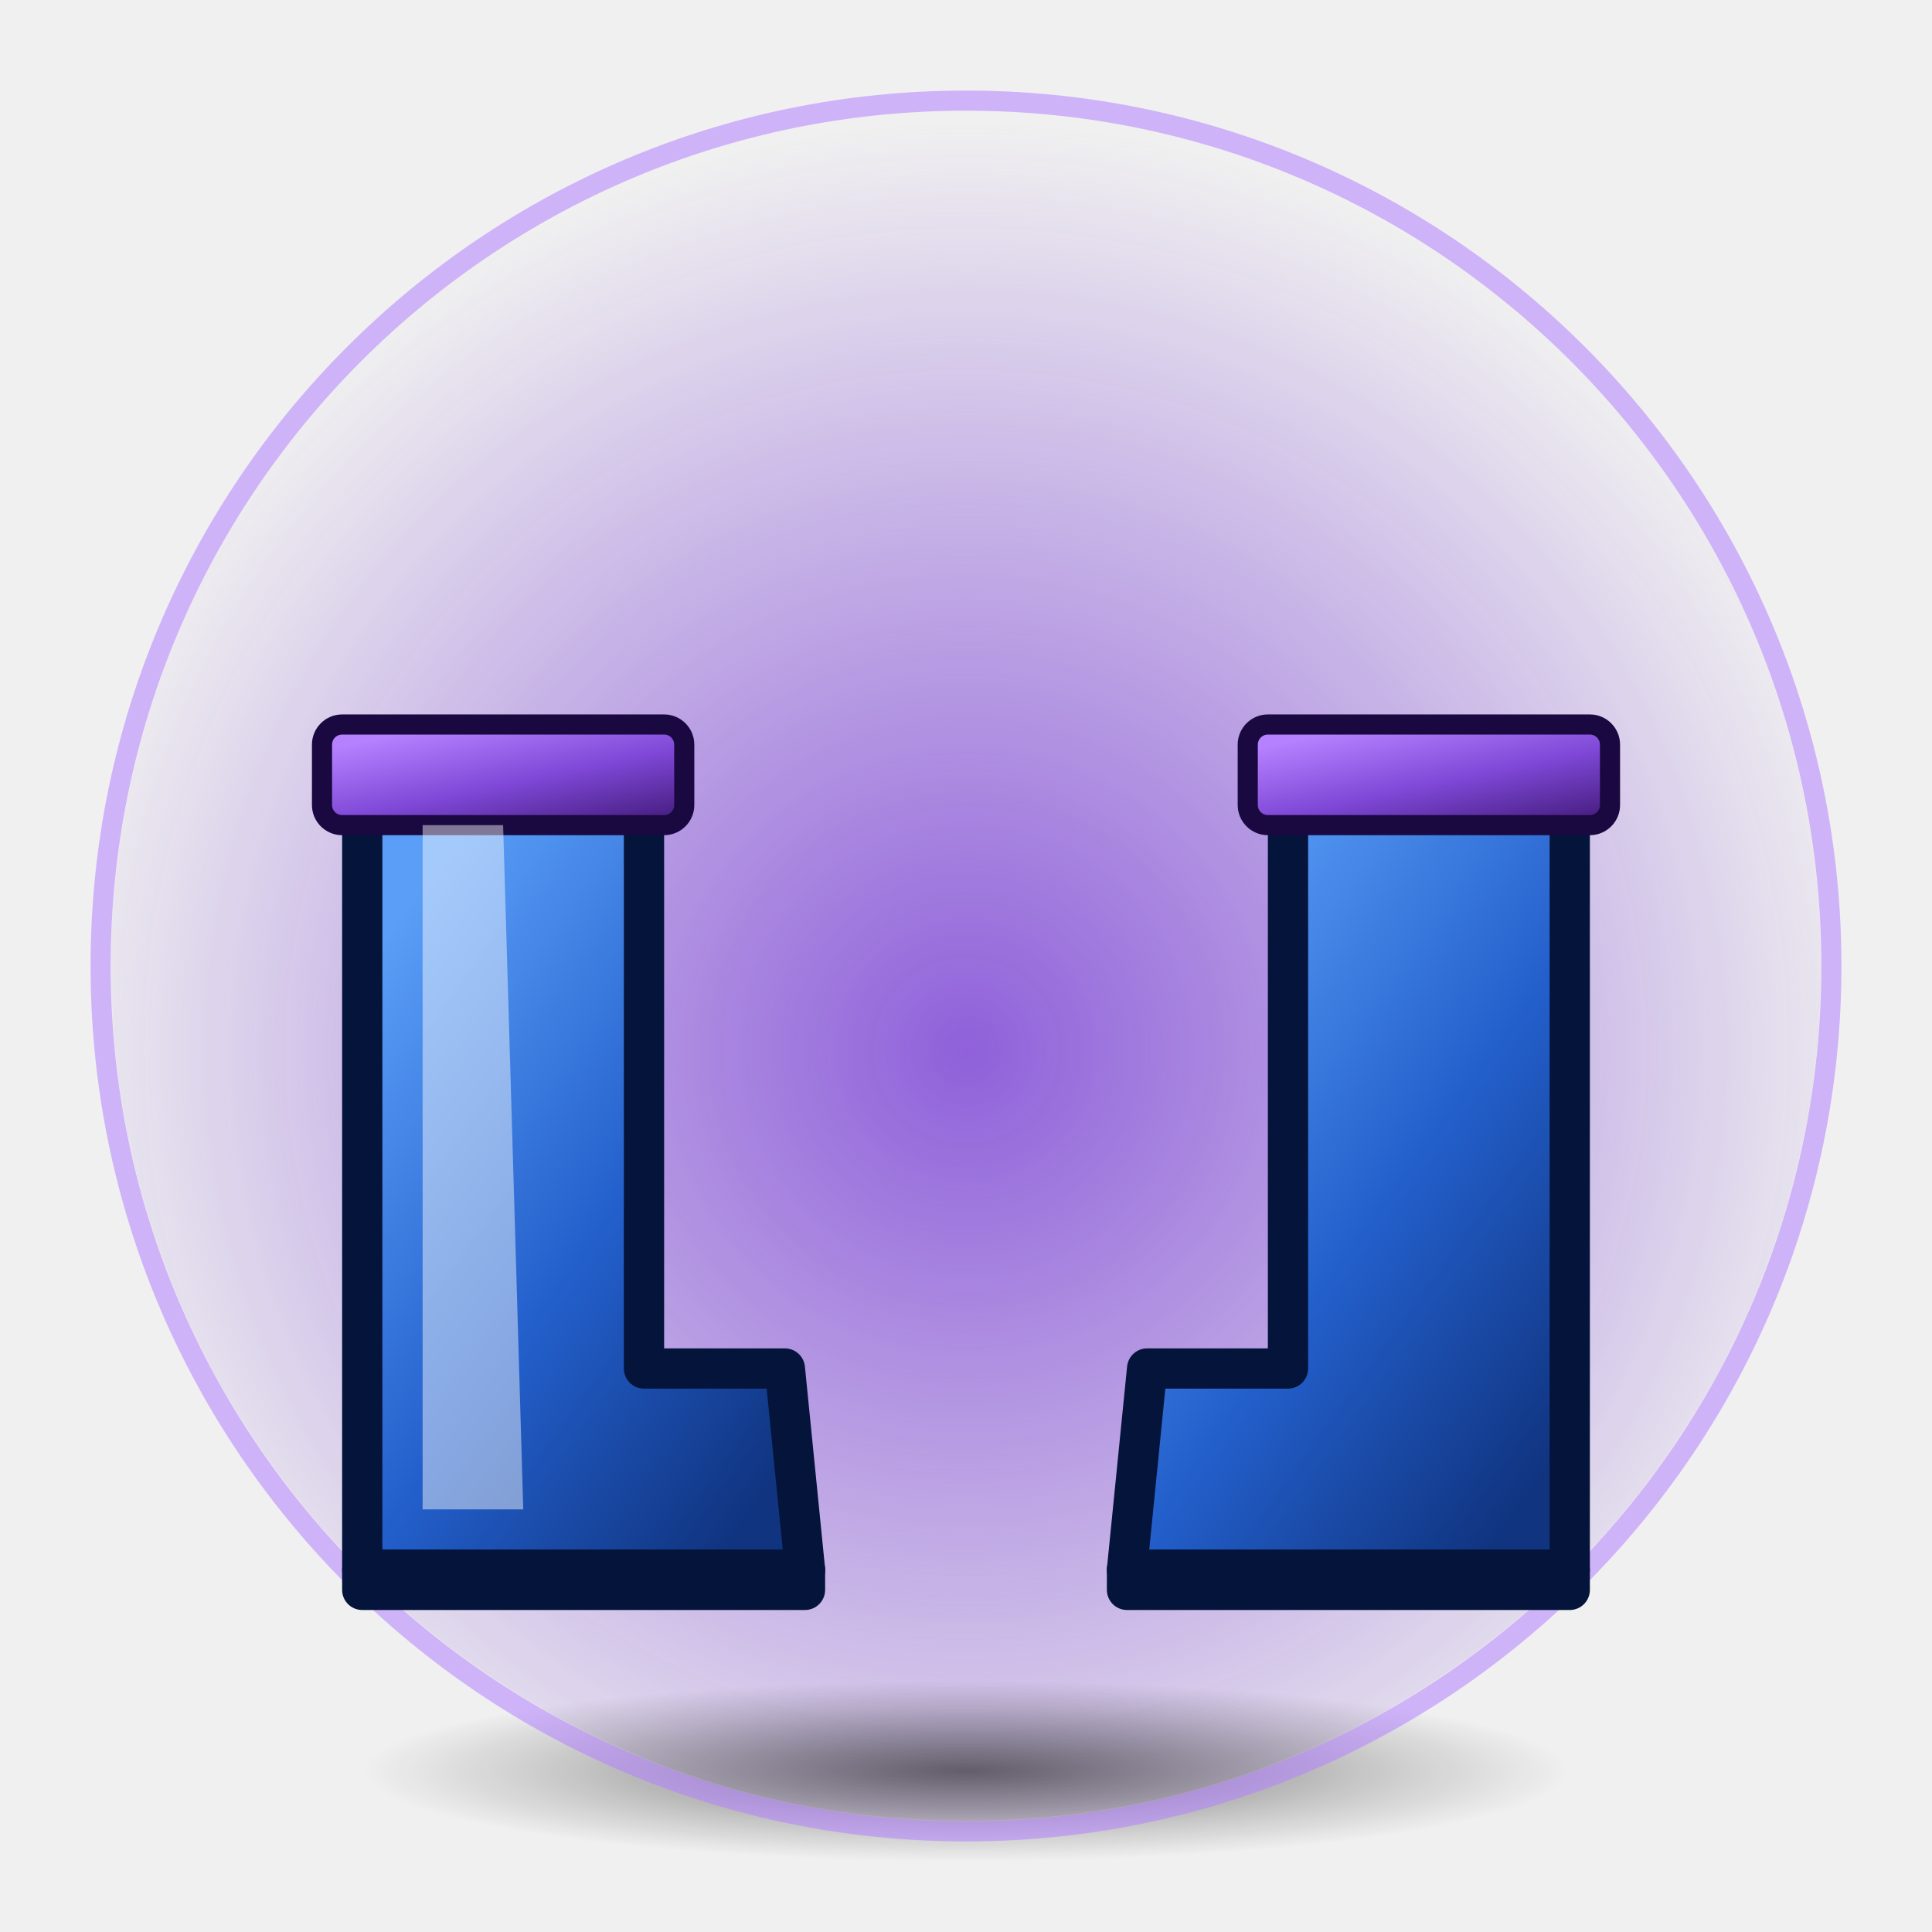
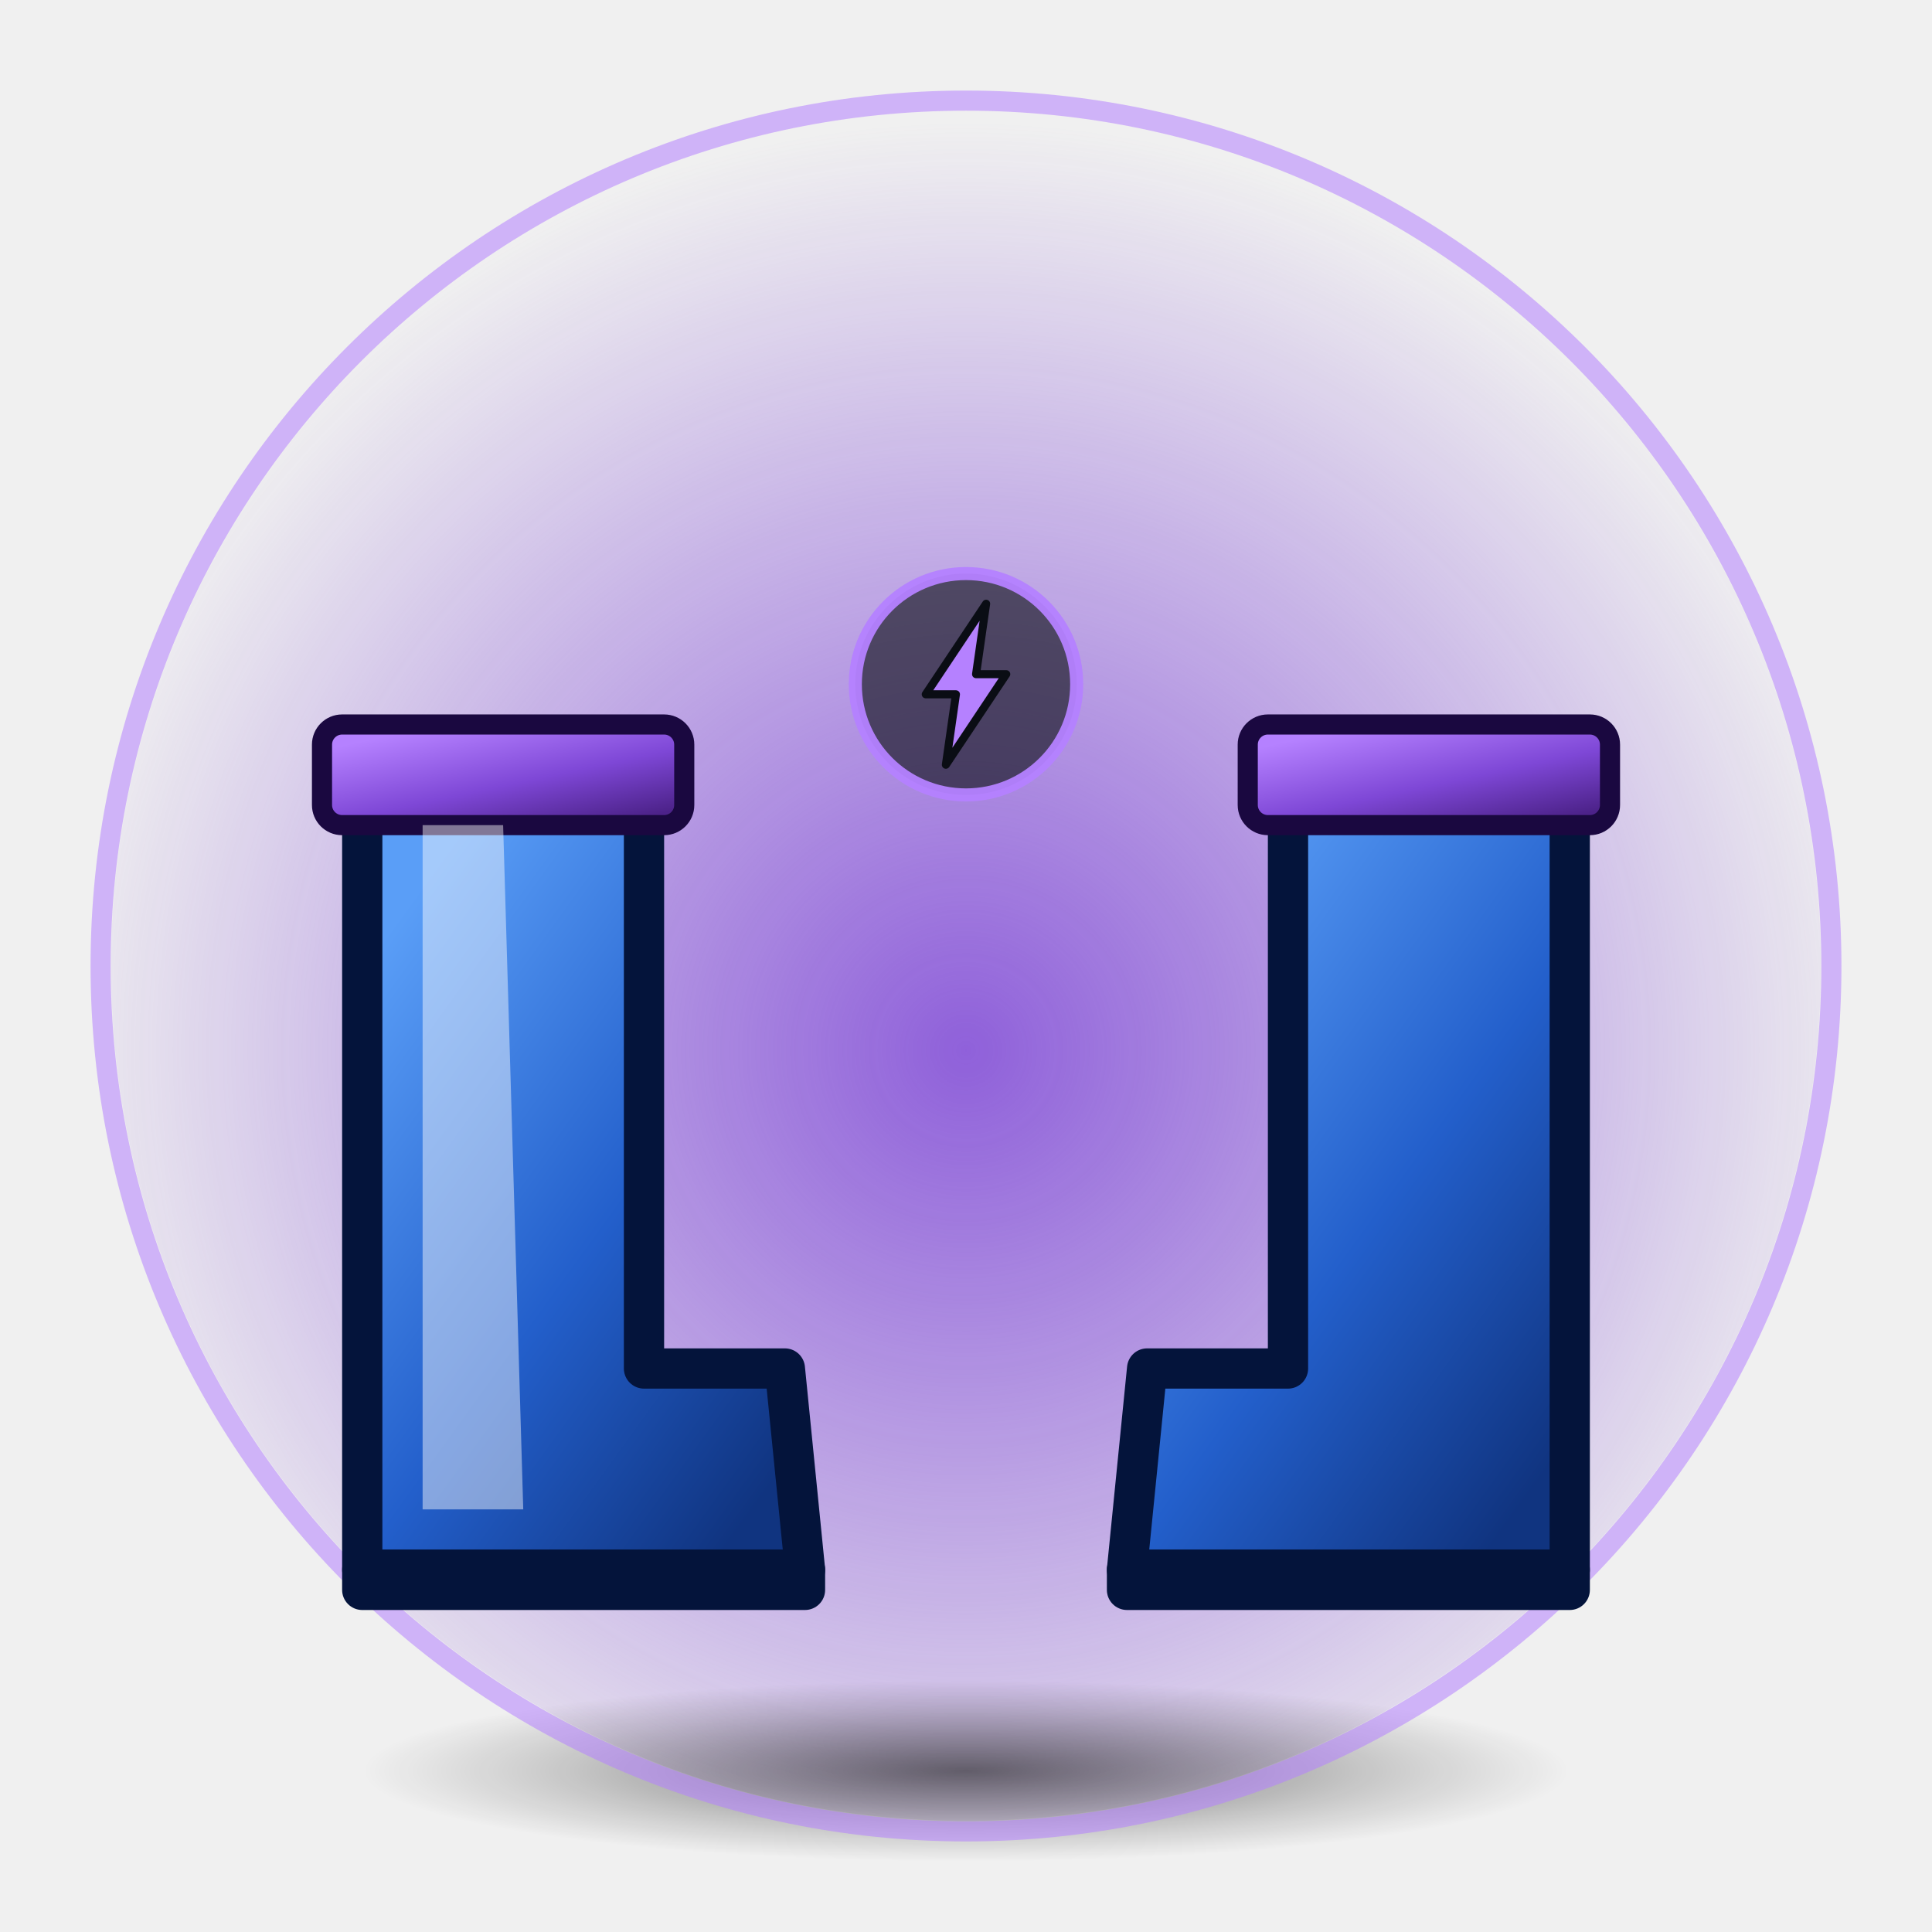
<svg xmlns="http://www.w3.org/2000/svg" viewBox="0 0 192 192" width="192" height="192" shape-rendering="geometricPrecision">
  <defs>
    <filter id="gk-shadow-soft" x="-30%" y="-30%" width="160%" height="160%">
      <feGaussianBlur in="SourceAlpha" stdDeviation="3" />
      <feOffset dx="0" dy="3" result="b" />
      <feComponentTransfer>
        <feFuncA type="linear" slope="0.55" />
      </feComponentTransfer>
      <feMerge>
        <feMergeNode />
        <feMergeNode in="SourceGraphic" />
      </feMerge>
    </filter>
    <filter id="gk-bevel" x="-10%" y="-10%" width="120%" height="120%">
      <feGaussianBlur in="SourceAlpha" stdDeviation="2" result="blur" />
      <feSpecularLighting in="blur" surfaceScale="3" specularConstant="0.6" specularExponent="20" lighting-color="#ffffff" result="spec">
        <feDistantLight azimuth="135" elevation="55" />
      </feSpecularLighting>
      <feComposite in="spec" in2="SourceAlpha" operator="in" result="specMasked" />
      <feComposite in="SourceGraphic" in2="specMasked" operator="arithmetic" k1="0" k2="1" k3="1" k4="0" />
    </filter>
    <linearGradient id="gk-gloss" x1="0" y1="0" x2="0.7" y2="0.9">
      <stop offset="0" stop-color="#FFFFFF" stop-opacity="0.85" />
      <stop offset="0.55" stop-color="#FFFFFF" stop-opacity="0.18" />
      <stop offset="1" stop-color="#FFFFFF" stop-opacity="0" />
    </linearGradient>
    <radialGradient id="gk-contact-shadow" cx="0.5" cy="0.5" r="0.5">
      <stop offset="0" stop-color="#000000" stop-opacity="0.55" />
      <stop offset="0.7" stop-color="#000000" stop-opacity="0.15" />
      <stop offset="1" stop-color="#000000" stop-opacity="0" />
    </radialGradient>
    <linearGradient id="gk-grad-wood" x1="0.2" y1="0.1" x2="0.85" y2="0.95">
      <stop offset="0" stop-color="#C99560" />
      <stop offset="0.55" stop-color="#A06A36" />
      <stop offset="1" stop-color="#6E4621" />
    </linearGradient>
    <radialGradient id="gk-rgrad-wood" cx="0.35" cy="0.25" r="0.85">
      <stop offset="0" stop-color="#C99560" />
      <stop offset="0.55" stop-color="#A06A36" />
      <stop offset="1" stop-color="#6E4621" />
    </radialGradient>
    <linearGradient id="gk-grad-stone" x1="0.2" y1="0.1" x2="0.85" y2="0.95">
      <stop offset="0" stop-color="#C9CCD4" />
      <stop offset="0.55" stop-color="#9298A4" />
      <stop offset="1" stop-color="#5E6471" />
    </linearGradient>
    <radialGradient id="gk-rgrad-stone" cx="0.35" cy="0.25" r="0.85">
      <stop offset="0" stop-color="#C9CCD4" />
      <stop offset="0.55" stop-color="#9298A4" />
      <stop offset="1" stop-color="#5E6471" />
    </radialGradient>
    <linearGradient id="gk-grad-brick" x1="0.2" y1="0.1" x2="0.85" y2="0.95">
      <stop offset="0" stop-color="#CE684D" />
      <stop offset="0.55" stop-color="#9C4231" />
      <stop offset="1" stop-color="#6A2618" />
    </linearGradient>
    <radialGradient id="gk-rgrad-brick" cx="0.35" cy="0.25" r="0.85">
      <stop offset="0" stop-color="#CE684D" />
      <stop offset="0.55" stop-color="#9C4231" />
      <stop offset="1" stop-color="#6A2618" />
    </radialGradient>
    <linearGradient id="gk-grad-thatch" x1="0.2" y1="0.1" x2="0.85" y2="0.95">
      <stop offset="0" stop-color="#E3B563" />
      <stop offset="0.55" stop-color="#B0832F" />
      <stop offset="1" stop-color="#79581B" />
    </linearGradient>
    <radialGradient id="gk-rgrad-thatch" cx="0.35" cy="0.25" r="0.85">
      <stop offset="0" stop-color="#E3B563" />
      <stop offset="0.55" stop-color="#B0832F" />
      <stop offset="1" stop-color="#79581B" />
    </radialGradient>
    <linearGradient id="gk-grad-steel" x1="0.2" y1="0.1" x2="0.85" y2="0.95">
      <stop offset="0" stop-color="#A0B0BE" />
      <stop offset="0.55" stop-color="#6F8190" />
      <stop offset="1" stop-color="#3F4D5A" />
    </linearGradient>
    <radialGradient id="gk-rgrad-steel" cx="0.35" cy="0.25" r="0.85">
      <stop offset="0" stop-color="#A0B0BE" />
      <stop offset="0.55" stop-color="#6F8190" />
      <stop offset="1" stop-color="#3F4D5A" />
    </radialGradient>
    <linearGradient id="gk-grad-iron" x1="0.2" y1="0.1" x2="0.85" y2="0.95">
      <stop offset="0" stop-color="#6B7080" />
      <stop offset="0.55" stop-color="#43485A" />
      <stop offset="1" stop-color="#21253A" />
    </linearGradient>
    <radialGradient id="gk-rgrad-iron" cx="0.35" cy="0.25" r="0.85">
      <stop offset="0" stop-color="#6B7080" />
      <stop offset="0.55" stop-color="#43485A" />
      <stop offset="1" stop-color="#21253A" />
    </radialGradient>
    <linearGradient id="gk-grad-copper" x1="0.2" y1="0.1" x2="0.85" y2="0.95">
      <stop offset="0" stop-color="#E2A172" />
      <stop offset="0.55" stop-color="#B36839" />
      <stop offset="1" stop-color="#7A3F1B" />
    </linearGradient>
    <radialGradient id="gk-rgrad-copper" cx="0.35" cy="0.25" r="0.85">
      <stop offset="0" stop-color="#E2A172" />
      <stop offset="0.55" stop-color="#B36839" />
      <stop offset="1" stop-color="#7A3F1B" />
    </radialGradient>
    <linearGradient id="gk-grad-gold" x1="0.2" y1="0.1" x2="0.85" y2="0.95">
      <stop offset="0" stop-color="#FFD970" />
      <stop offset="0.55" stop-color="#E5AC1F" />
      <stop offset="1" stop-color="#9F7505" />
    </linearGradient>
    <radialGradient id="gk-rgrad-gold" cx="0.35" cy="0.25" r="0.85">
      <stop offset="0" stop-color="#FFD970" />
      <stop offset="0.55" stop-color="#E5AC1F" />
      <stop offset="1" stop-color="#9F7505" />
    </radialGradient>
    <linearGradient id="gk-grad-ruby" x1="0.2" y1="0.1" x2="0.85" y2="0.95">
      <stop offset="0" stop-color="#FF7A8C" />
      <stop offset="0.55" stop-color="#D62E48" />
      <stop offset="1" stop-color="#8C1428" />
    </linearGradient>
    <radialGradient id="gk-rgrad-ruby" cx="0.35" cy="0.25" r="0.85">
      <stop offset="0" stop-color="#FF7A8C" />
      <stop offset="0.55" stop-color="#D62E48" />
      <stop offset="1" stop-color="#8C1428" />
    </radialGradient>
    <linearGradient id="gk-grad-emerald" x1="0.2" y1="0.1" x2="0.85" y2="0.95">
      <stop offset="0" stop-color="#5BDD96" />
      <stop offset="0.55" stop-color="#1FA561" />
      <stop offset="1" stop-color="#0E6C3D" />
    </linearGradient>
    <radialGradient id="gk-rgrad-emerald" cx="0.35" cy="0.25" r="0.85">
      <stop offset="0" stop-color="#5BDD96" />
      <stop offset="0.55" stop-color="#1FA561" />
      <stop offset="1" stop-color="#0E6C3D" />
    </radialGradient>
    <linearGradient id="gk-grad-sapphire" x1="0.2" y1="0.1" x2="0.85" y2="0.95">
      <stop offset="0" stop-color="#5A9EF7" />
      <stop offset="0.55" stop-color="#235FCB" />
      <stop offset="1" stop-color="#103480" />
    </linearGradient>
    <radialGradient id="gk-rgrad-sapphire" cx="0.35" cy="0.25" r="0.85">
      <stop offset="0" stop-color="#5A9EF7" />
      <stop offset="0.55" stop-color="#235FCB" />
      <stop offset="1" stop-color="#103480" />
    </radialGradient>
    <linearGradient id="gk-grad-amethyst" x1="0.2" y1="0.1" x2="0.85" y2="0.95">
      <stop offset="0" stop-color="#B581FF" />
      <stop offset="0.55" stop-color="#7E47D6" />
      <stop offset="1" stop-color="#4C2289" />
    </linearGradient>
    <radialGradient id="gk-rgrad-amethyst" cx="0.35" cy="0.25" r="0.85">
      <stop offset="0" stop-color="#B581FF" />
      <stop offset="0.55" stop-color="#7E47D6" />
      <stop offset="1" stop-color="#4C2289" />
    </radialGradient>
    <linearGradient id="gk-grad-leaf" x1="0.2" y1="0.1" x2="0.85" y2="0.95">
      <stop offset="0" stop-color="#7BD15A" />
      <stop offset="0.55" stop-color="#3D9226" />
      <stop offset="1" stop-color="#1F5712" />
    </linearGradient>
    <radialGradient id="gk-rgrad-leaf" cx="0.35" cy="0.25" r="0.85">
      <stop offset="0" stop-color="#7BD15A" />
      <stop offset="0.55" stop-color="#3D9226" />
      <stop offset="1" stop-color="#1F5712" />
    </radialGradient>
    <linearGradient id="gk-grad-sky" x1="0.2" y1="0.1" x2="0.85" y2="0.95">
      <stop offset="0" stop-color="#A8D9FF" />
      <stop offset="0.55" stop-color="#5FA8E8" />
      <stop offset="1" stop-color="#2C6BB0" />
    </linearGradient>
    <radialGradient id="gk-rgrad-sky" cx="0.35" cy="0.25" r="0.85">
      <stop offset="0" stop-color="#A8D9FF" />
      <stop offset="0.55" stop-color="#5FA8E8" />
      <stop offset="1" stop-color="#2C6BB0" />
    </radialGradient>
    <linearGradient id="gk-grad-dark" x1="0.2" y1="0.1" x2="0.85" y2="0.95">
      <stop offset="0" stop-color="#3A4250" />
      <stop offset="0.55" stop-color="#222937" />
      <stop offset="1" stop-color="#10141C" />
    </linearGradient>
    <radialGradient id="gk-rgrad-dark" cx="0.35" cy="0.25" r="0.85">
      <stop offset="0" stop-color="#3A4250" />
      <stop offset="0.55" stop-color="#222937" />
      <stop offset="1" stop-color="#10141C" />
    </radialGradient>
    <linearGradient id="gk-grad-cream" x1="0.2" y1="0.1" x2="0.85" y2="0.95">
      <stop offset="0" stop-color="#FFF6D8" />
      <stop offset="0.55" stop-color="#F1DDA4" />
      <stop offset="1" stop-color="#B19D6E" />
    </linearGradient>
    <radialGradient id="gk-rgrad-cream" cx="0.35" cy="0.25" r="0.85">
      <stop offset="0" stop-color="#FFF6D8" />
      <stop offset="0.55" stop-color="#F1DDA4" />
      <stop offset="1" stop-color="#B19D6E" />
    </radialGradient>
    <radialGradient id="gk-rarity-common" cx="0.5" cy="0.55" r="0.55">
      <stop offset="0" stop-color="#9298A4" stop-opacity="0.85" />
      <stop offset="0.6" stop-color="#9298A4" stop-opacity="0.35" />
      <stop offset="1" stop-color="#9298A4" stop-opacity="0" />
    </radialGradient>
    <radialGradient id="gk-rarity-uncommon" cx="0.5" cy="0.55" r="0.55">
      <stop offset="0" stop-color="#3D9226" stop-opacity="0.85" />
      <stop offset="0.6" stop-color="#3D9226" stop-opacity="0.35" />
      <stop offset="1" stop-color="#3D9226" stop-opacity="0" />
    </radialGradient>
    <radialGradient id="gk-rarity-rare" cx="0.5" cy="0.55" r="0.55">
      <stop offset="0" stop-color="#235FCB" stop-opacity="0.85" />
      <stop offset="0.6" stop-color="#235FCB" stop-opacity="0.35" />
      <stop offset="1" stop-color="#235FCB" stop-opacity="0" />
    </radialGradient>
    <radialGradient id="gk-rarity-epic" cx="0.5" cy="0.55" r="0.55">
      <stop offset="0" stop-color="#7E47D6" stop-opacity="0.85" />
      <stop offset="0.6" stop-color="#7E47D6" stop-opacity="0.35" />
      <stop offset="1" stop-color="#7E47D6" stop-opacity="0" />
    </radialGradient>
    <radialGradient id="gk-rarity-legendary" cx="0.5" cy="0.55" r="0.55">
      <stop offset="0" stop-color="#E5AC1F" stop-opacity="0.85" />
      <stop offset="0.6" stop-color="#E5AC1F" stop-opacity="0.35" />
      <stop offset="1" stop-color="#E5AC1F" stop-opacity="0" />
    </radialGradient>
    <radialGradient id="gk-rarity-mythic" cx="0.5" cy="0.55" r="0.55">
      <stop offset="0" stop-color="#D62E48" stop-opacity="0.85" />
      <stop offset="0.6" stop-color="#D62E48" stop-opacity="0.35" />
      <stop offset="1" stop-color="#D62E48" stop-opacity="0" />
    </radialGradient>
  </defs>
  <ellipse cx="96" cy="96" rx="84.96" ry="84.96" fill="url(#gk-rarity-epic)" />
  <ellipse cx="96" cy="176" rx="60" ry="9" fill="url(#gk-contact-shadow)" />
  <circle cx="96" cy="96" r="86" fill="none" stroke="#B581FF" stroke-width="2" opacity="0.55" />
  <path d="M 36 156          L 36 76          L 64 76          L 64 136          L 78 136          L 80 156 Z" fill="url(#gk-grad-sapphire)" stroke="#04143B" stroke-width="4" stroke-linejoin="round" />
  <path d="M 156 156          L 156 76          L 128 76          L 128 136          L 114 136          L 112 156 Z" fill="url(#gk-grad-sapphire)" stroke="#04143B" stroke-width="4" stroke-linejoin="round" />
  <rect x="32" y="72" width="36" height="10" rx="2" fill="url(#gk-grad-amethyst)" stroke="#1A0840" stroke-width="2" />
  <rect x="124" y="72" width="36" height="10" rx="2" fill="url(#gk-grad-amethyst)" stroke="#1A0840" stroke-width="2" />
  <rect x="34" y="154" width="48" height="6" rx="2" fill="#04143B" />
  <rect x="110" y="154" width="48" height="6" rx="2" fill="#04143B" />
  <path d="M 42 150 L 42 82 L 50 82 L 52 150 Z" fill="#FFFFFF" opacity="0.45" />
+   <circle cx="96" cy="68" r="11" fill="#0A0D14" opacity="0.62" />
+   <circle cx="96" cy="68" r="11" fill="none" stroke="#B581FF" stroke-width="1.3" opacity="0.95" />
+   <path d="M 98 60          L 92 69          L 95 69          L 94 76          L 100 67          L 97 67 Z" fill="#B581FF" stroke="#0A0D14" stroke-width="0.8" stroke-linejoin="round" />
</svg>
